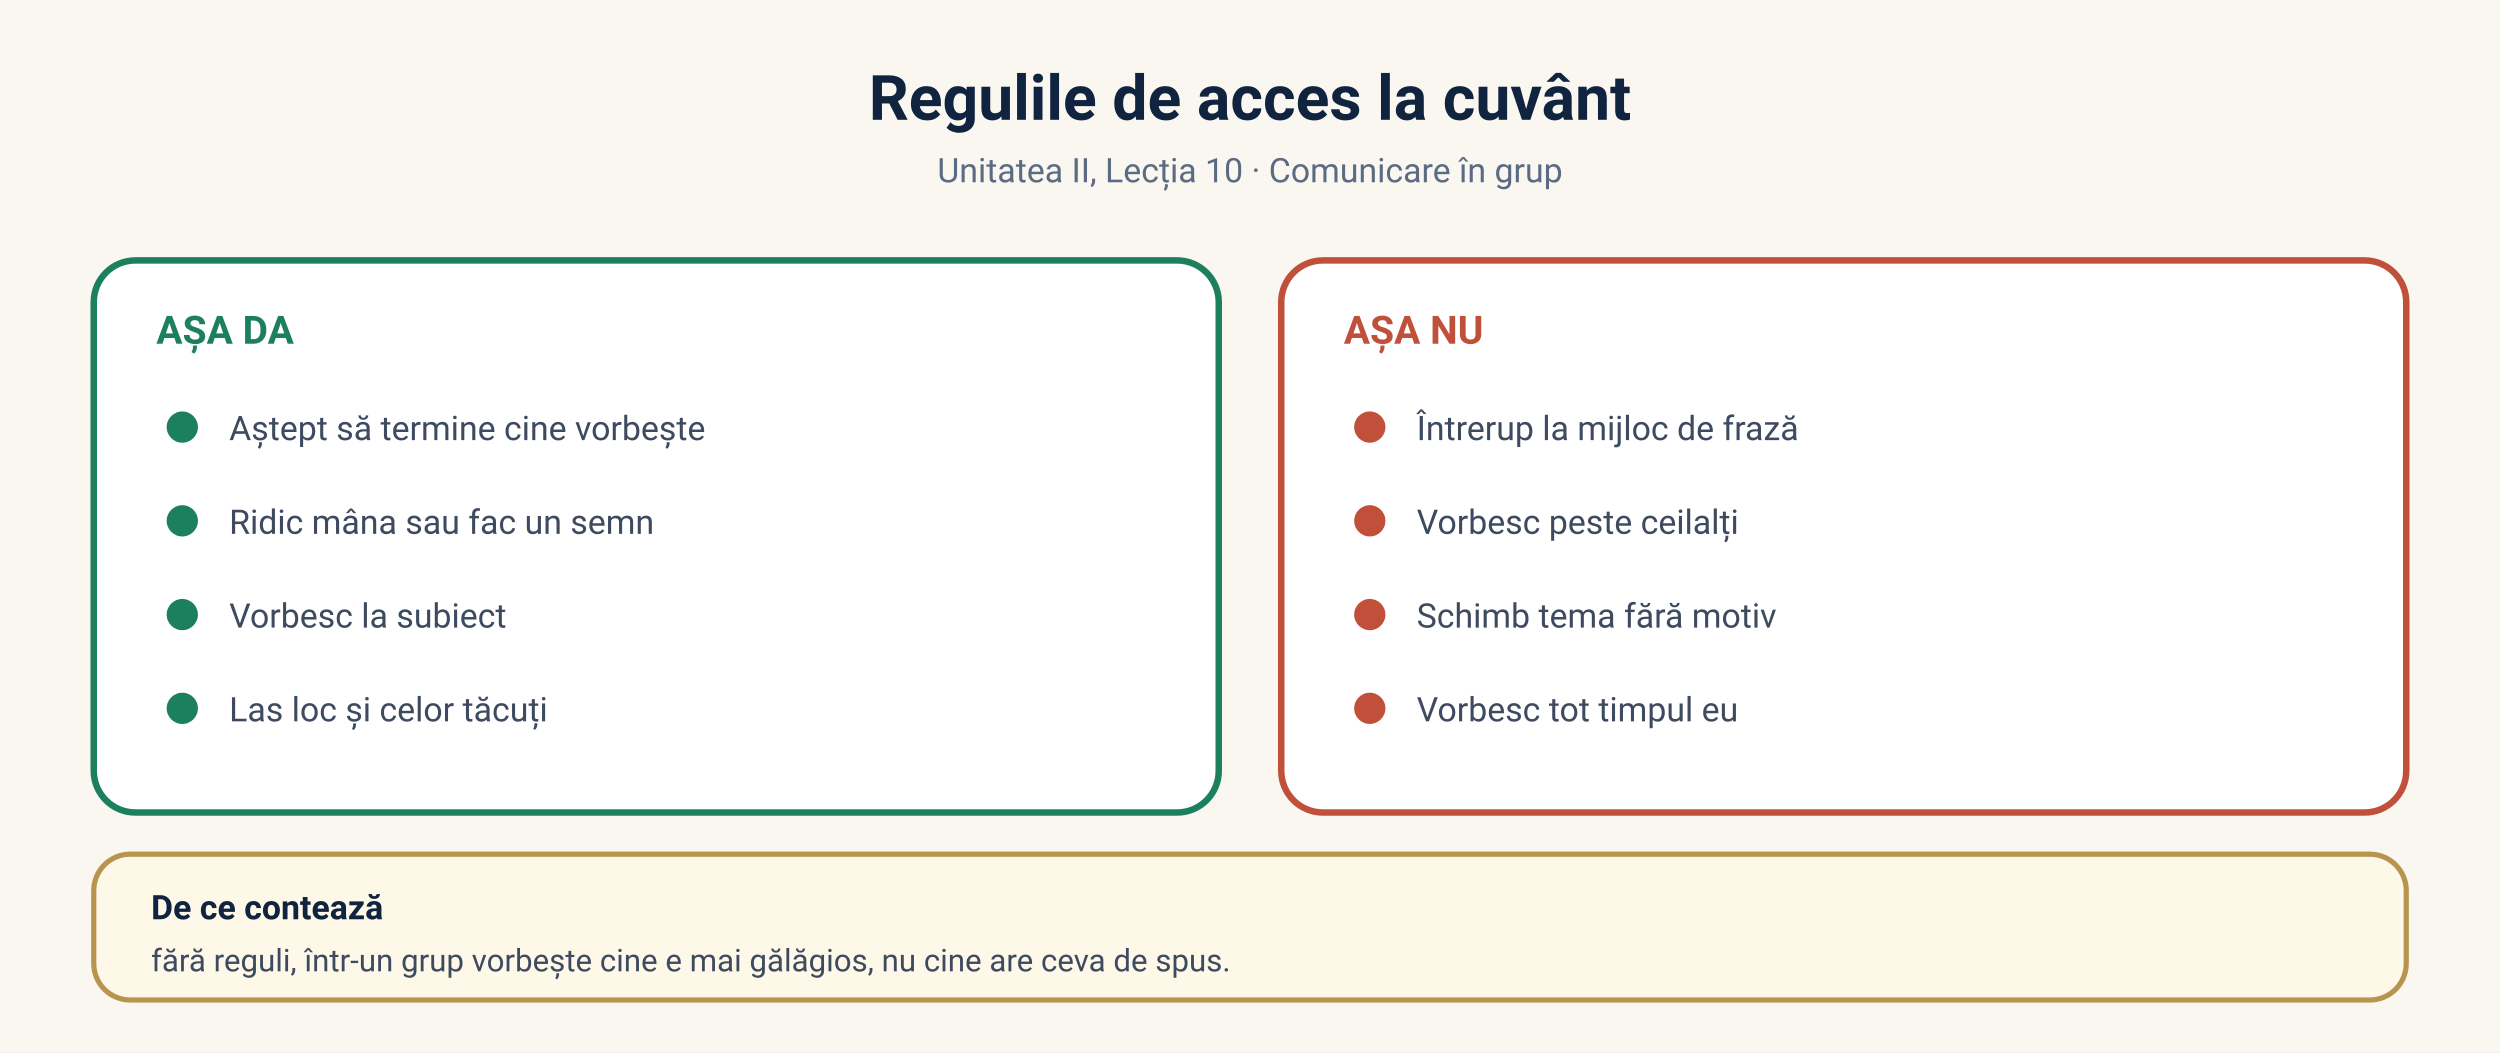
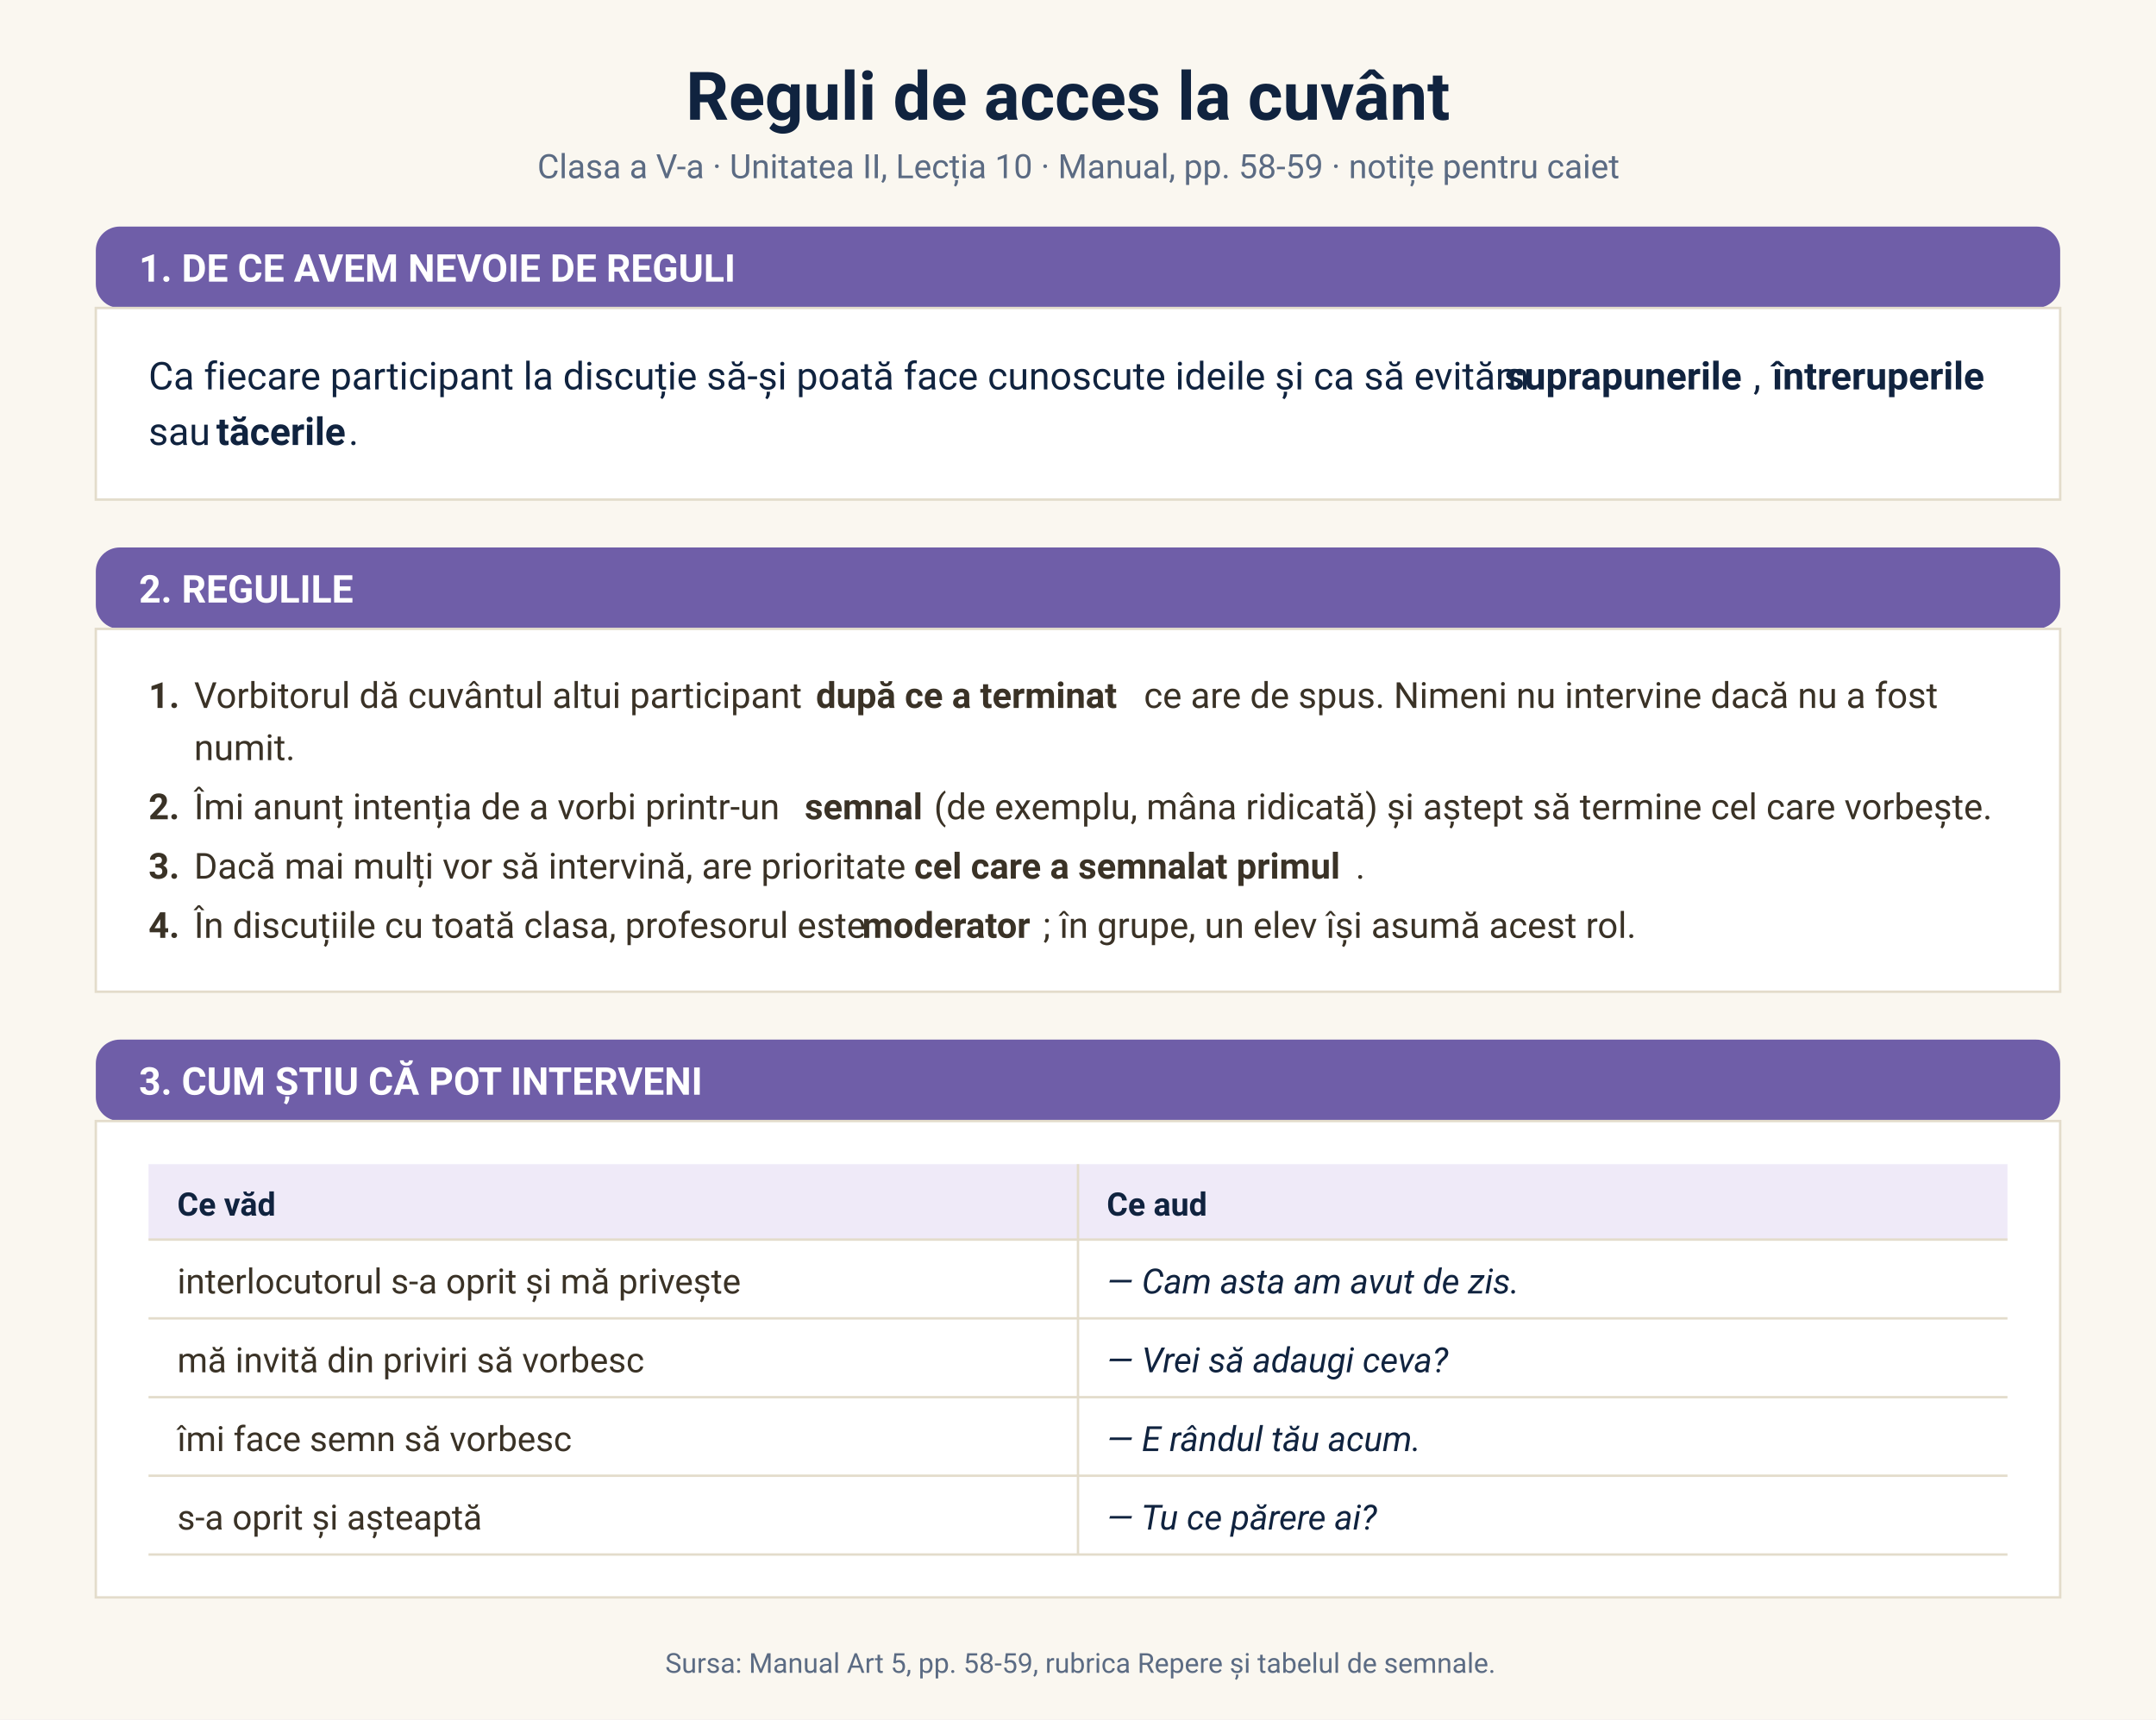
- <svg xmlns="http://www.w3.org/2000/svg" viewBox="0 0 960 404" font-family="'Segoe UI', 'Plus Jakarta Sans', -apple-system, Roboto, sans-serif">
-   <rect width="960" height="404" fill="#faf7f0" />
-   <text x="480" y="46" text-anchor="middle" font-size="24" font-weight="700" fill="#10233f">Regulile de acces la cuvânt</text>
-   <text x="480" y="70" text-anchor="middle" font-size="13" fill="#5b6b83">Unitatea II, Lecția 10 · Comunicare în grup</text>
-   <rect x="36" y="100" width="432" height="212" rx="16" fill="#ffffff" stroke="#1c7f5e" stroke-width="2.5" />
-   <text x="60" y="132" font-size="15" font-weight="700" fill="#1c7f5e">AȘA DA</text>
-   <circle cx="70" cy="164" r="6" fill="#1c7f5e" />
-   <text x="88" y="169" font-size="13" fill="#3d4a5f">Aștept să termine cine vorbește</text>
-   <circle cx="70" cy="200" r="6" fill="#1c7f5e" />
-   <text x="88" y="205" font-size="13" fill="#3d4a5f">Ridic mâna sau fac un semn</text>
-   <circle cx="70" cy="236" r="6" fill="#1c7f5e" />
-   <text x="88" y="241" font-size="13" fill="#3d4a5f">Vorbesc la subiect</text>
-   <circle cx="70" cy="272" r="6" fill="#1c7f5e" />
-   <text x="88" y="277" font-size="13" fill="#3d4a5f">Las loc și celor tăcuți</text>
-   <rect x="492" y="100" width="432" height="212" rx="16" fill="#ffffff" stroke="#c1503a" stroke-width="2.5" />
-   <text x="516" y="132" font-size="15" font-weight="700" fill="#c1503a">AȘA NU</text>
-   <circle cx="526" cy="164" r="6" fill="#c1503a" />
-   <text x="544" y="169" font-size="13" fill="#3d4a5f">Întrerup la mijloc de frază</text>
-   <circle cx="526" cy="200" r="6" fill="#c1503a" />
-   <text x="544" y="205" font-size="13" fill="#3d4a5f">Vorbesc peste ceilalți</text>
-   <circle cx="526" cy="236" r="6" fill="#c1503a" />
-   <text x="544" y="241" font-size="13" fill="#3d4a5f">Schimb tema fără motiv</text>
-   <circle cx="526" cy="272" r="6" fill="#c1503a" />
-   <text x="544" y="277" font-size="13" fill="#3d4a5f">Vorbesc tot timpul eu</text>
-   <rect x="36" y="328" width="888" height="56" rx="14" fill="#fef8e9" stroke="#b8944f" stroke-width="2" />
-   <text x="58" y="353" font-size="13" font-weight="700" fill="#10233f">De ce contează</text>
-   <text x="58" y="373" font-size="12" fill="#3d4a5f">fără reguli, într-un grup vorbește cine e mai gălăgios, nu cine are ceva de spus.</text>
+ <svg xmlns="http://www.w3.org/2000/svg" viewBox="0 0 900 718" font-family="'Segoe UI', 'Plus Jakarta Sans', -apple-system, Roboto, sans-serif">
+   <rect width="900" height="718" fill="#faf7f0" />
+   <text x="286.3" y="50.0" font-size="28" fill="#10233f" font-weight="700" textLength="328.4" lengthAdjust="spacing">Reguli de acces la cuvânt</text>
+   <text x="224.3" y="74.4" font-size="14" fill="#5b6b83" textLength="451.4" lengthAdjust="spacing">Clasa a V-a · Unitatea II, Lecția 10 · Manual, pp. 58-59 · notițe pentru caiet</text>
+   <rect x="40" y="94.6" width="820" height="34" rx="10" fill="#6f5ea8" />
+   <text x="58" y="117.6" font-size="16" font-weight="700" fill="#ffffff">1. DE CE AVEM NEVOIE DE REGULI</text>
+   <rect x="40" y="128.6" width="820" height="80.0" fill="#ffffff" stroke="#e3dccb" />
+   <text x="62.0" y="162.6" font-size="16" fill="#10233f" textLength="561.8" lengthAdjust="spacing">Ca fiecare participant la discuție să-și poată face cunoscute ideile și ca să evităm</text>
+   <text x="628.1" y="162.6" font-size="16" fill="#10233f" font-weight="700" textLength="103.8" lengthAdjust="spacing">suprapunerile</text>
+   <text x="731.9" y="162.6" font-size="16" fill="#10233f" textLength="3.5" lengthAdjust="spacing">,</text>
+   <text x="739.8" y="162.6" font-size="16" fill="#10233f" font-weight="700" textLength="94.2" lengthAdjust="spacing">întreruperile</text>
+   <text x="62.0" y="185.8" font-size="16" fill="#10233f" textLength="24.0" lengthAdjust="spacing">sau</text>
+   <text x="90.3" y="185.8" font-size="16" fill="#10233f" font-weight="700" textLength="55.2" lengthAdjust="spacing">tăcerile</text>
+   <text x="145.5" y="185.8" font-size="16" fill="#10233f" textLength="3.5" lengthAdjust="spacing">.</text>
+   <rect x="40" y="228.6" width="820" height="34" rx="10" fill="#6f5ea8" />
+   <text x="58" y="251.6" font-size="16" font-weight="700" fill="#ffffff">2. REGULILE</text>
+   <rect x="40" y="262.6" width="820" height="151.5" fill="#ffffff" stroke="#e3dccb" />
+   <text x="62.0" y="295.6" font-size="15" fill="#3a3226" font-weight="700">1.</text>
+   <text x="81.0" y="295.6" font-size="15" fill="#3a3226" textLength="255.6" lengthAdjust="spacing">Vorbitorul dă cuvântul altui participant</text>
+   <text x="340.6" y="295.6" font-size="15" fill="#3a3226" font-weight="700" textLength="132.9" lengthAdjust="spacing">după ce a terminat</text>
+   <text x="477.5" y="295.6" font-size="15" fill="#3a3226" textLength="328.8" lengthAdjust="spacing">ce are de spus. Nimeni nu intervine dacă nu a fost</text>
+   <text x="81.0" y="317.4" font-size="15" fill="#3a3226" textLength="42.0" lengthAdjust="spacing">numit.</text>
+   <text x="62.0" y="342.1" font-size="15" fill="#3a3226" font-weight="700">2.</text>
+   <text x="81.0" y="342.1" font-size="15" fill="#3a3226" textLength="250.9" lengthAdjust="spacing">Îmi anunț intenția de a vorbi printr-un</text>
+   <text x="335.9" y="342.1" font-size="15" fill="#3a3226" font-weight="700" textLength="50.0" lengthAdjust="spacing">semnal</text>
+   <text x="389.9" y="342.1" font-size="15" fill="#3a3226" textLength="433.2" lengthAdjust="spacing">(de exemplu, mâna ridicată) și aștept să termine cel care vorbește.</text>
+   <text x="62.0" y="366.9" font-size="15" fill="#3a3226" font-weight="700">3.</text>
+   <text x="81.0" y="366.9" font-size="15" fill="#3a3226" textLength="296.6" lengthAdjust="spacing">Dacă mai mulți vor să intervină, are prioritate</text>
+   <text x="381.6" y="366.9" font-size="15" fill="#3a3226" font-weight="700" textLength="184.3" lengthAdjust="spacing">cel care a semnalat primul</text>
+   <text x="565.9" y="366.9" font-size="15" fill="#3a3226" textLength="3.3" lengthAdjust="spacing">.</text>
+   <text x="62.0" y="391.6" font-size="15" fill="#3a3226" font-weight="700">4.</text>
+   <text x="81.0" y="391.6" font-size="15" fill="#3a3226" textLength="274.9" lengthAdjust="spacing">În discuțiile cu toată clasa, profesorul este</text>
+   <text x="359.9" y="391.6" font-size="15" fill="#3a3226" font-weight="700" textLength="75.5" lengthAdjust="spacing">moderator</text>
+   <text x="435.4" y="391.6" font-size="15" fill="#3a3226" textLength="245.2" lengthAdjust="spacing">; în grupe, un elev își asumă acest rol.</text>
+   <rect x="40" y="434.1" width="820" height="34" rx="10" fill="#6f5ea8" />
+   <text x="58" y="457.1" font-size="16" font-weight="700" fill="#ffffff">3. CUM ȘTIU CĂ POT INTERVENI</text>
+   <rect x="40" y="468.1" width="820" height="198.9" fill="#ffffff" stroke="#e3dccb" />
+   <rect x="62.0" y="486.1" width="776.0" height="31.6" fill="#efeaf8" />
+   <text x="74.0" y="507.6" font-size="13.5" fill="#10233f" font-weight="700" textLength="42.4" lengthAdjust="spacing">Ce văd</text>
+   <text x="462.0" y="507.6" font-size="13.5" fill="#10233f" font-weight="700" textLength="43.3" lengthAdjust="spacing">Ce aud</text>
+   <line x1="62.0" y1="517.6" x2="838.0" y2="517.6" stroke="#e3dccb" />
+   <text x="74.0" y="540.1" font-size="14.5" fill="#3a3226" textLength="235.6" lengthAdjust="spacing">interlocutorul s-a oprit și mă privește</text>
+   <text x="462.0" y="540.1" font-size="14.5" fill="#10233f" font-style="italic" textLength="175.6" lengthAdjust="spacing">— Cam asta am avut de zis.</text>
+   <line x1="62.0" y1="550.5" x2="838.0" y2="550.5" stroke="#e3dccb" />
+   <text x="74.0" y="573.0" font-size="14.5" fill="#3a3226" textLength="193.3" lengthAdjust="spacing">mă invită din priviri să vorbesc</text>
+   <text x="462.0" y="573.0" font-size="14.5" fill="#10233f" font-style="italic" textLength="146.6" lengthAdjust="spacing">— Vrei să adaugi ceva?</text>
+   <line x1="62.0" y1="583.4" x2="838.0" y2="583.4" stroke="#e3dccb" />
+   <text x="74.0" y="605.9" font-size="14.5" fill="#3a3226" textLength="158.5" lengthAdjust="spacing">îmi face semn să vorbesc</text>
+   <text x="462.0" y="605.9" font-size="14.5" fill="#10233f" font-style="italic" textLength="136.9" lengthAdjust="spacing">— E rândul tău acum.</text>
+   <line x1="62.0" y1="616.2" x2="838.0" y2="616.2" stroke="#e3dccb" />
+   <text x="74.0" y="638.7" font-size="14.5" fill="#3a3226" textLength="125.4" lengthAdjust="spacing">s-a oprit și așteaptă</text>
+   <text x="462.0" y="638.7" font-size="14.5" fill="#10233f" font-style="italic" textLength="117.6" lengthAdjust="spacing">— Tu ce părere ai?</text>
+   <line x1="62.0" y1="649.1" x2="838.0" y2="649.1" stroke="#e3dccb" />
+   <line x1="450.0" y1="486.1" x2="450.0" y2="649.0" stroke="#e3dccb" />
+   <text x="277.7" y="698.5" font-size="11.5" fill="#5b6b83" textLength="344.5" lengthAdjust="spacing">Sursa: Manual Art 5, pp. 58-59, rubrica Repere și tabelul de semnale.</text>
</svg>
